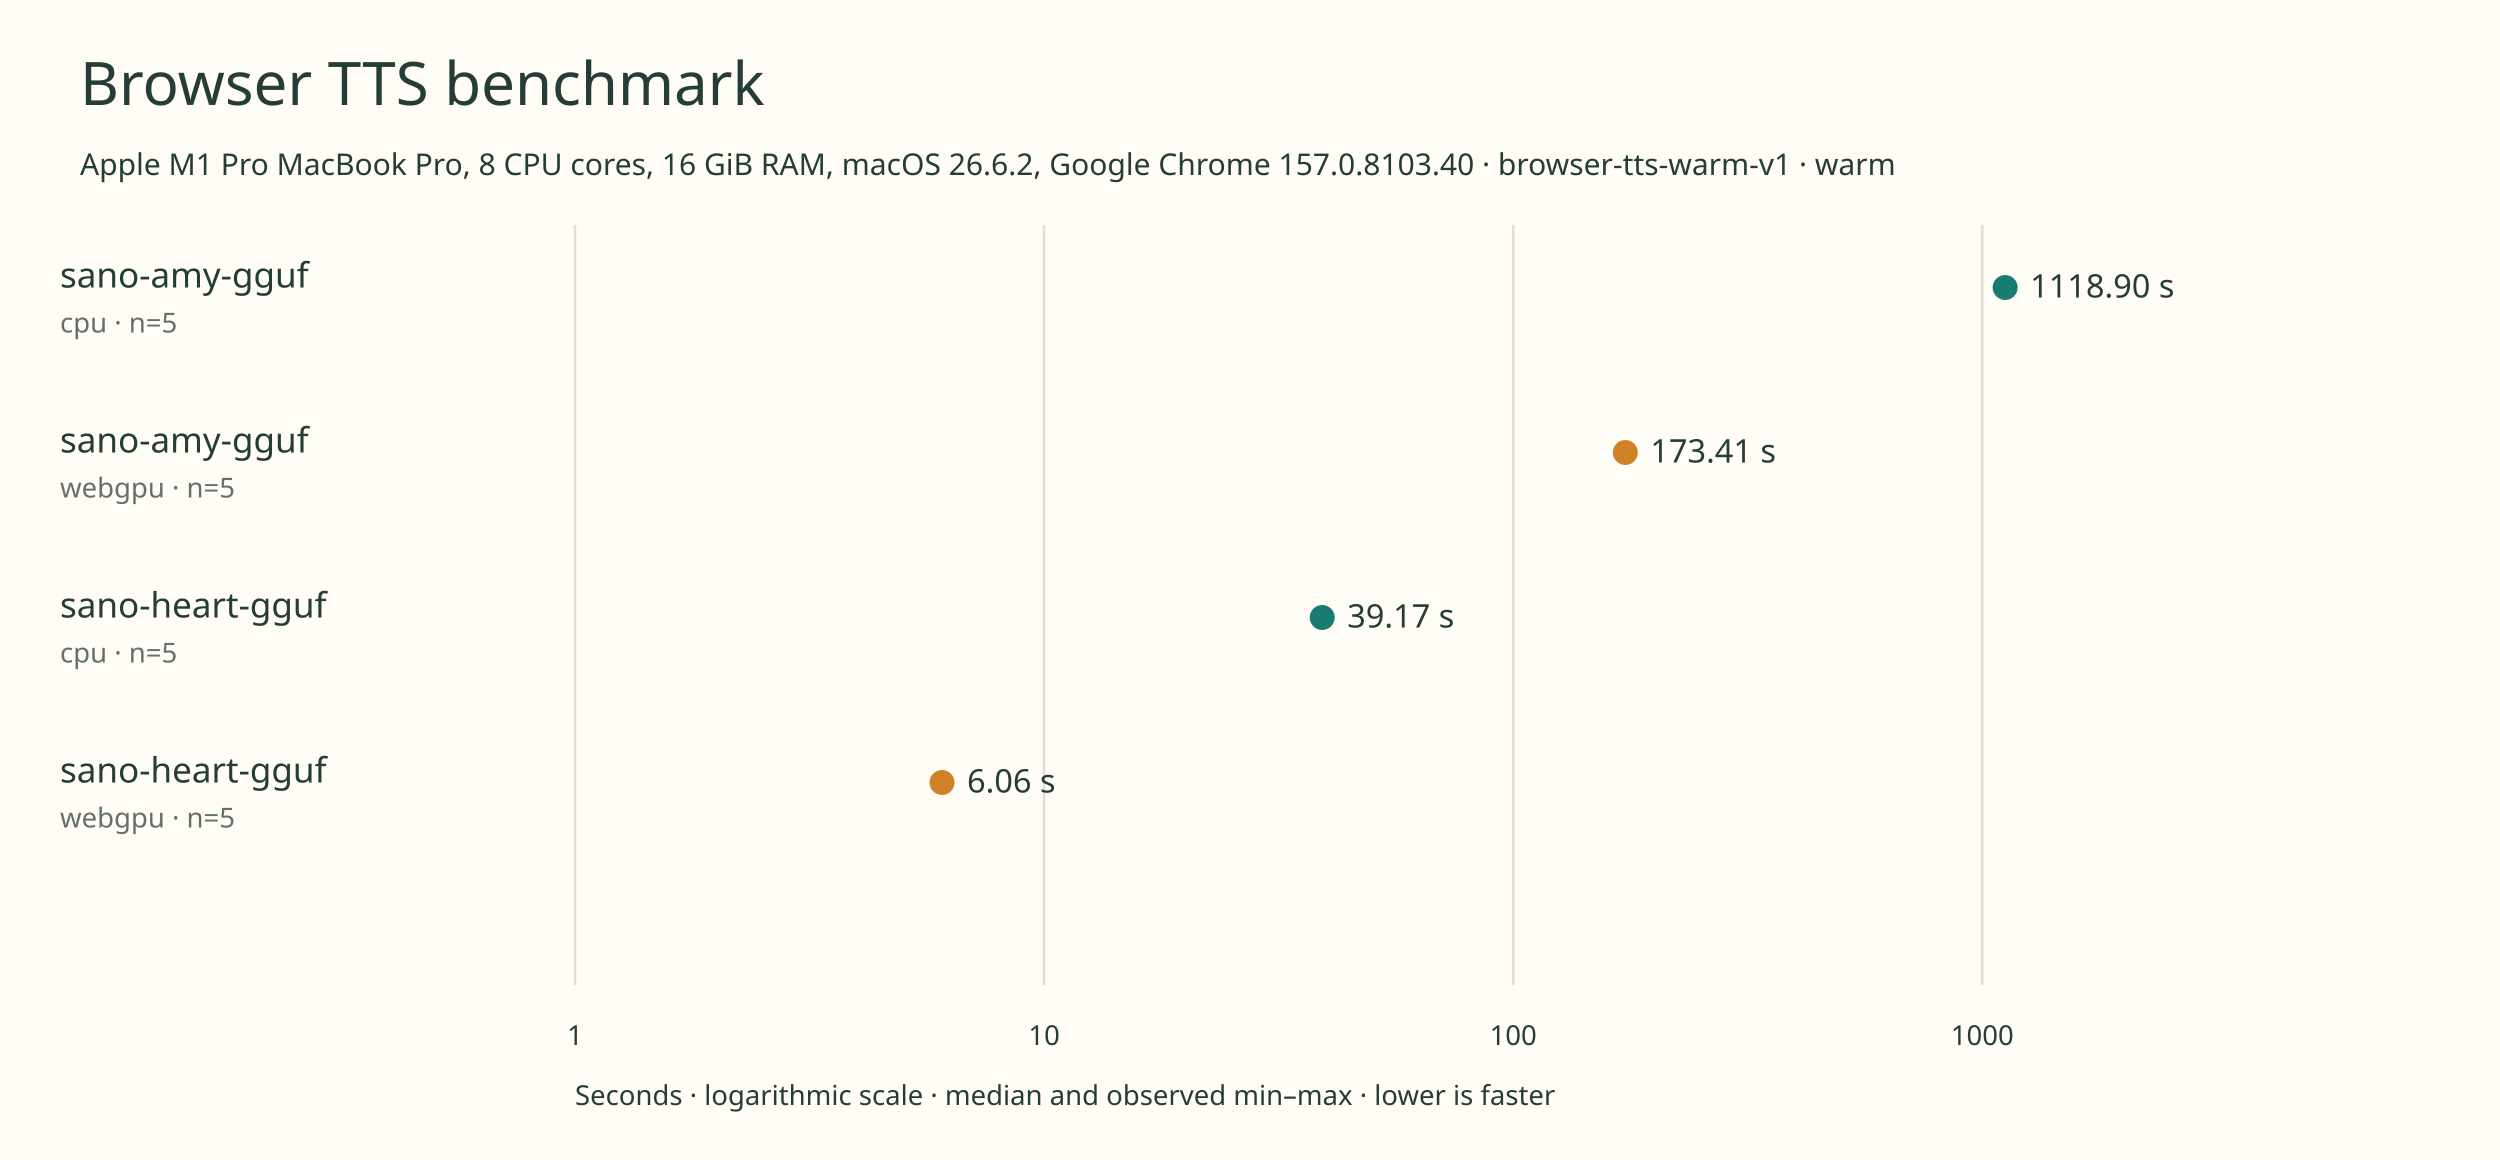
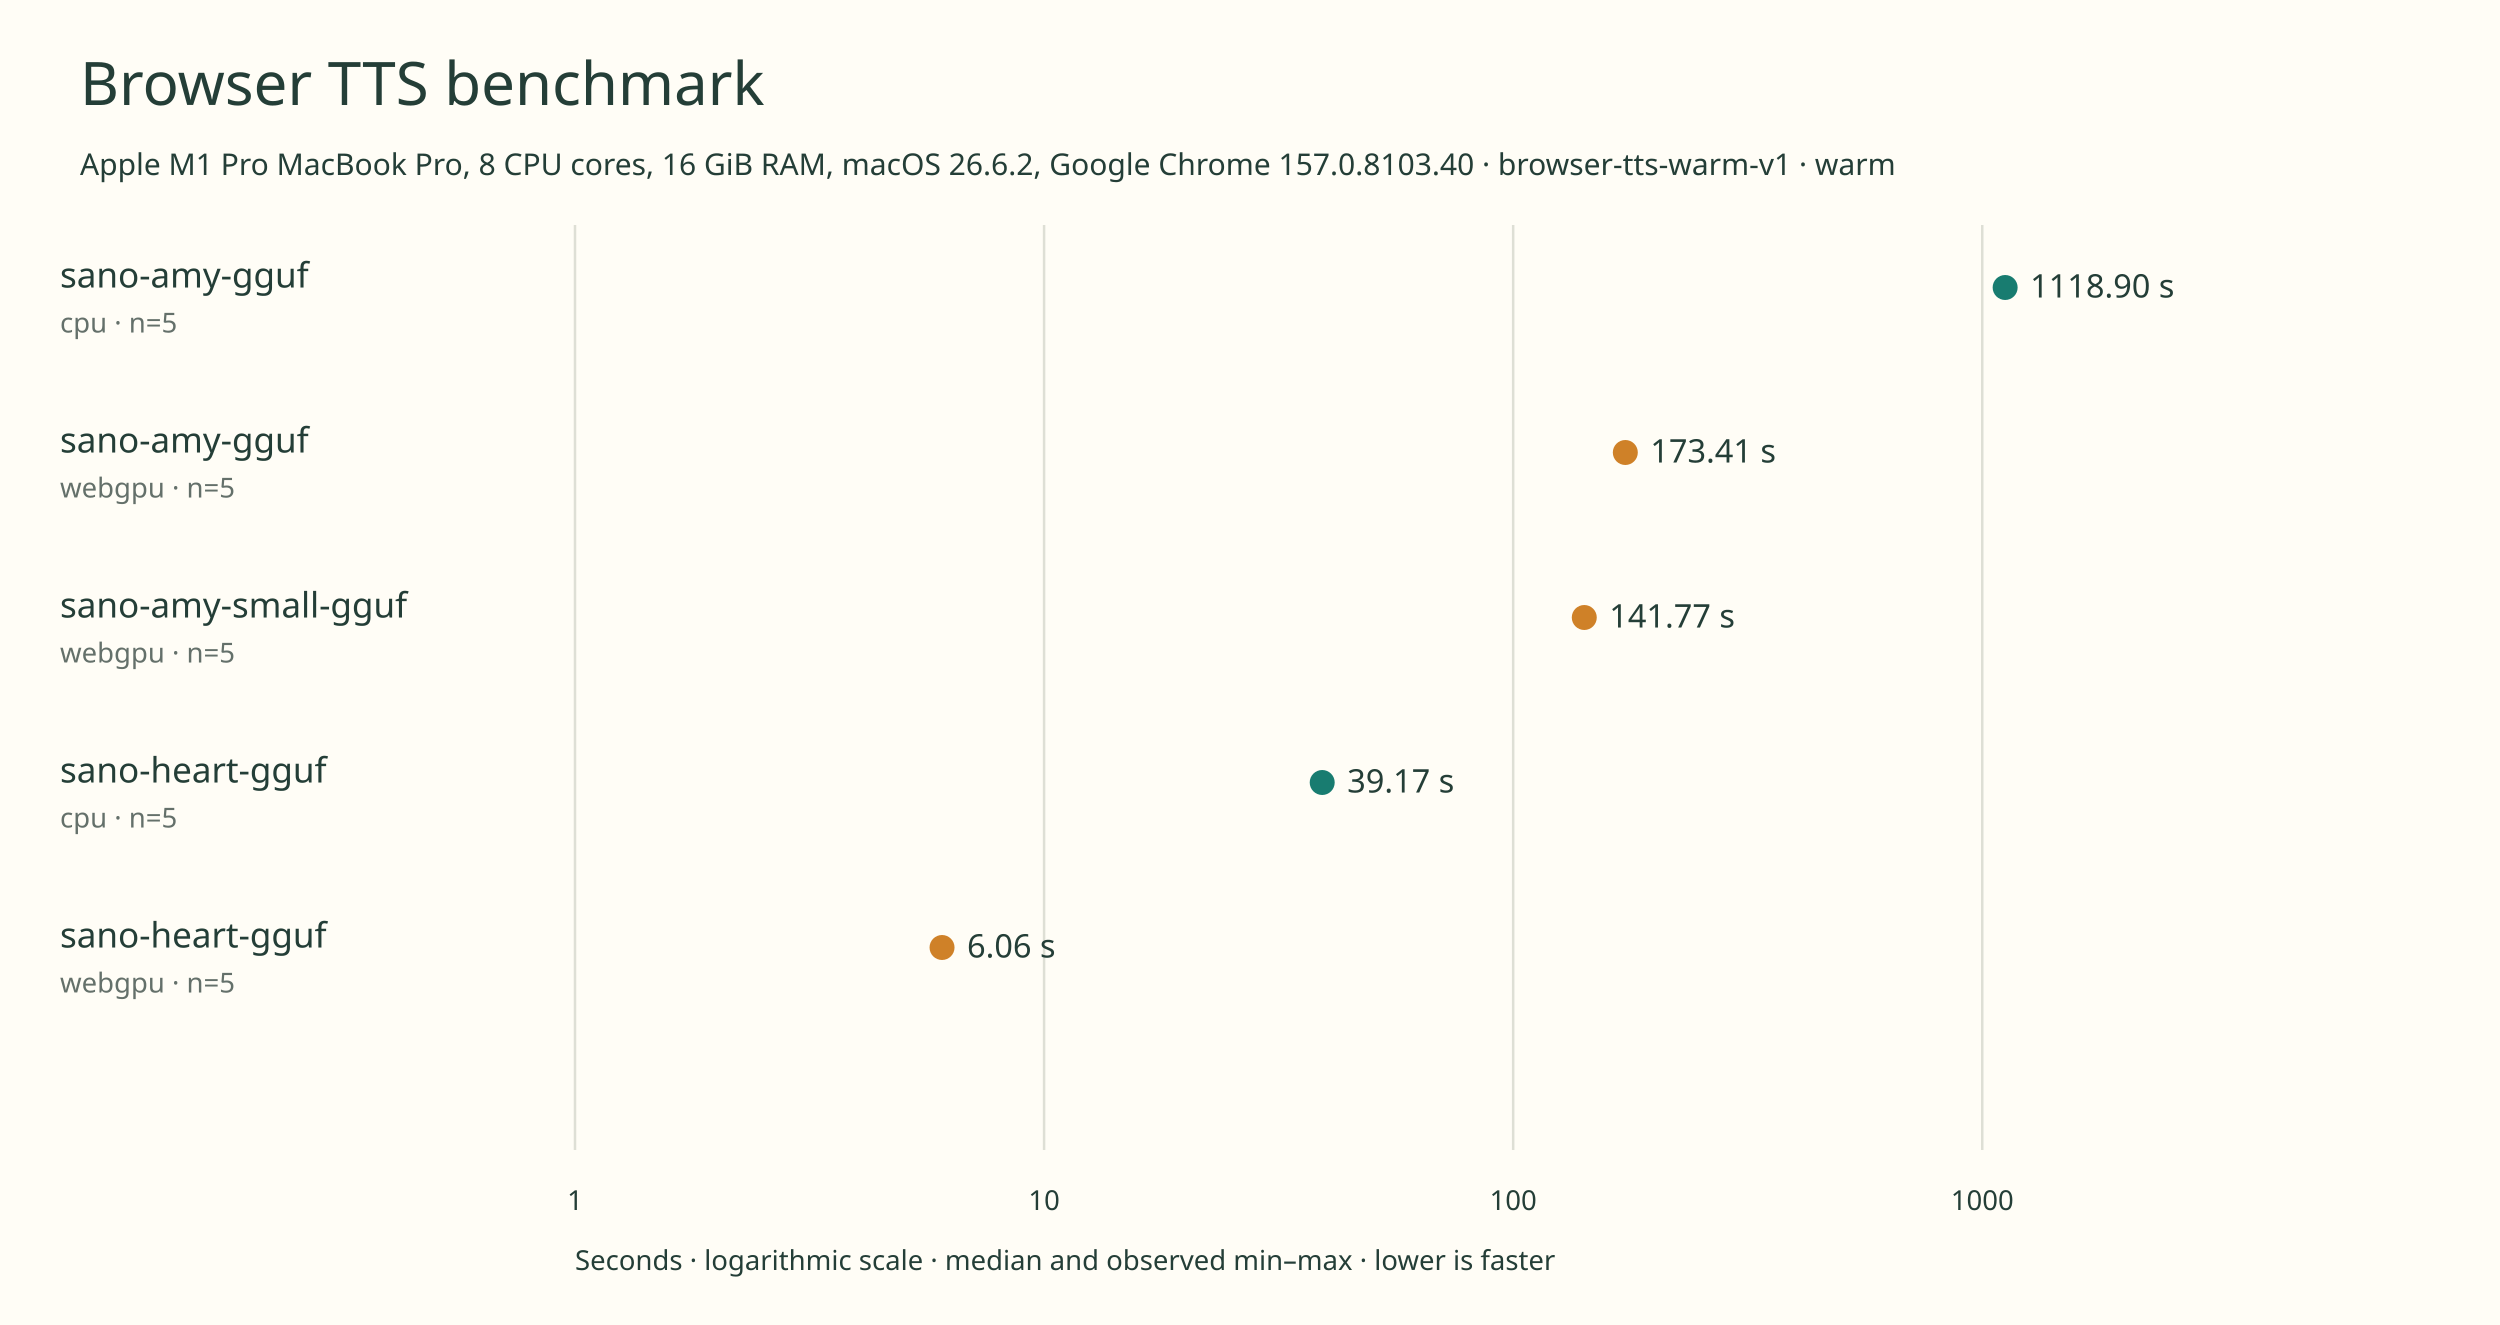
- <svg xmlns="http://www.w3.org/2000/svg" width="1000" height="464" viewBox="0 0 1000 464" role="img" aria-labelledby="title desc">
+ <svg xmlns="http://www.w3.org/2000/svg" width="1000" height="530" viewBox="0 0 1000 530" role="img" aria-labelledby="title desc">
  <rect width="100%" height="100%" fill="#fffdf6" />
  <g font-family="system-ui,sans-serif" fill="#243e37">
    <text x="32" y="42" font-size="24">Browser TTS benchmark</text>
    <text x="32" y="70" font-size="12">Apple M1 Pro MacBook Pro, 8 CPU cores, 16 GiB RAM, macOS 26.6.2, Google Chrome 157.0.8103.40 · browser-tts-warm-v1 · warm</text>
-     <path d="M230 90V394" stroke="#dedfd5" />
-     <text x="230" y="418" text-anchor="middle" font-size="11">1</text>
-     <path d="M417.634 90V394" stroke="#dedfd5" />
-     <text x="417.634" y="418" text-anchor="middle" font-size="11">10</text>
-     <path d="M605.269 90V394" stroke="#dedfd5" />
-     <text x="605.269" y="418" text-anchor="middle" font-size="11">100</text>
-     <path d="M792.903 90V394" stroke="#dedfd5" />
-     <text x="792.903" y="418" text-anchor="middle" font-size="11">1000</text>
+     <path d="M230 90V460" stroke="#dedfd5" />
+     <text x="230" y="484" text-anchor="middle" font-size="11">1</text>
+     <path d="M417.634 90V460" stroke="#dedfd5" />
+     <text x="417.634" y="484" text-anchor="middle" font-size="11">10</text>
+     <path d="M605.269 90V460" stroke="#dedfd5" />
+     <text x="605.269" y="484" text-anchor="middle" font-size="11">100</text>
+     <path d="M792.903 90V460" stroke="#dedfd5" />
+     <text x="792.903" y="484" text-anchor="middle" font-size="11">1000</text>
    <text x="24" y="115" font-size="14">sano-amy-gguf</text>
    <text x="24" y="133" font-size="11" fill="#64706a">cpu · n=5</text>
    <path d="M801.984 115H802.102" stroke="#243e37" stroke-width="2" />
    <circle cx="802.058" cy="115" r="5" fill="#187c70" />
    <text x="812.058" y="119" font-size="13">1118.90 s</text>
    <text x="24" y="181" font-size="14">sano-amy-gguf</text>
    <text x="24" y="199" font-size="11" fill="#64706a">webgpu · n=5</text>
    <path d="M649.954 181H650.304" stroke="#243e37" stroke-width="2" />
    <circle cx="650.126" cy="181" r="5" fill="#cf8128" />
    <text x="660.126" y="185" font-size="13">173.41 s</text>
-     <text x="24" y="247" font-size="14">sano-heart-gguf</text>
-     <text x="24" y="265" font-size="11" fill="#64706a">cpu · n=5</text>
-     <path d="M528.713 247H529.28" stroke="#243e37" stroke-width="2" />
-     <circle cx="528.883" cy="247" r="5" fill="#187c70" />
-     <text x="538.883" y="251" font-size="13">39.17 s</text>
+     <text x="24" y="247" font-size="14">sano-amy-small-gguf</text>
+     <text x="24" y="265" font-size="11" fill="#64706a">webgpu · n=5</text>
+     <path d="M633.607 247H634.152" stroke="#243e37" stroke-width="2" />
+     <circle cx="633.711" cy="247" r="5" fill="#cf8128" />
+     <text x="643.711" y="251" font-size="13">141.77 s</text>
    <text x="24" y="313" font-size="14">sano-heart-gguf</text>
-     <text x="24" y="331" font-size="11" fill="#64706a">webgpu · n=5</text>
-     <path d="M376.412 313H377.691" stroke="#243e37" stroke-width="2" />
-     <circle cx="376.815" cy="313" r="5" fill="#cf8128" />
-     <text x="386.815" y="317" font-size="13">6.06 s</text>
-     <text x="230" y="442" font-size="11">Seconds · logarithmic scale · median and observed min–max · lower is faster</text>
+     <text x="24" y="331" font-size="11" fill="#64706a">cpu · n=5</text>
+     <path d="M528.713 313H529.28" stroke="#243e37" stroke-width="2" />
+     <circle cx="528.883" cy="313" r="5" fill="#187c70" />
+     <text x="538.883" y="317" font-size="13">39.17 s</text>
+     <text x="24" y="379" font-size="14">sano-heart-gguf</text>
+     <text x="24" y="397" font-size="11" fill="#64706a">webgpu · n=5</text>
+     <path d="M376.412 379H377.691" stroke="#243e37" stroke-width="2" />
+     <circle cx="376.815" cy="379" r="5" fill="#cf8128" />
+     <text x="386.815" y="383" font-size="13">6.06 s</text>
+     <text x="230" y="508" font-size="11">Seconds · logarithmic scale · median and observed min–max · lower is faster</text>
  </g>
</svg>
